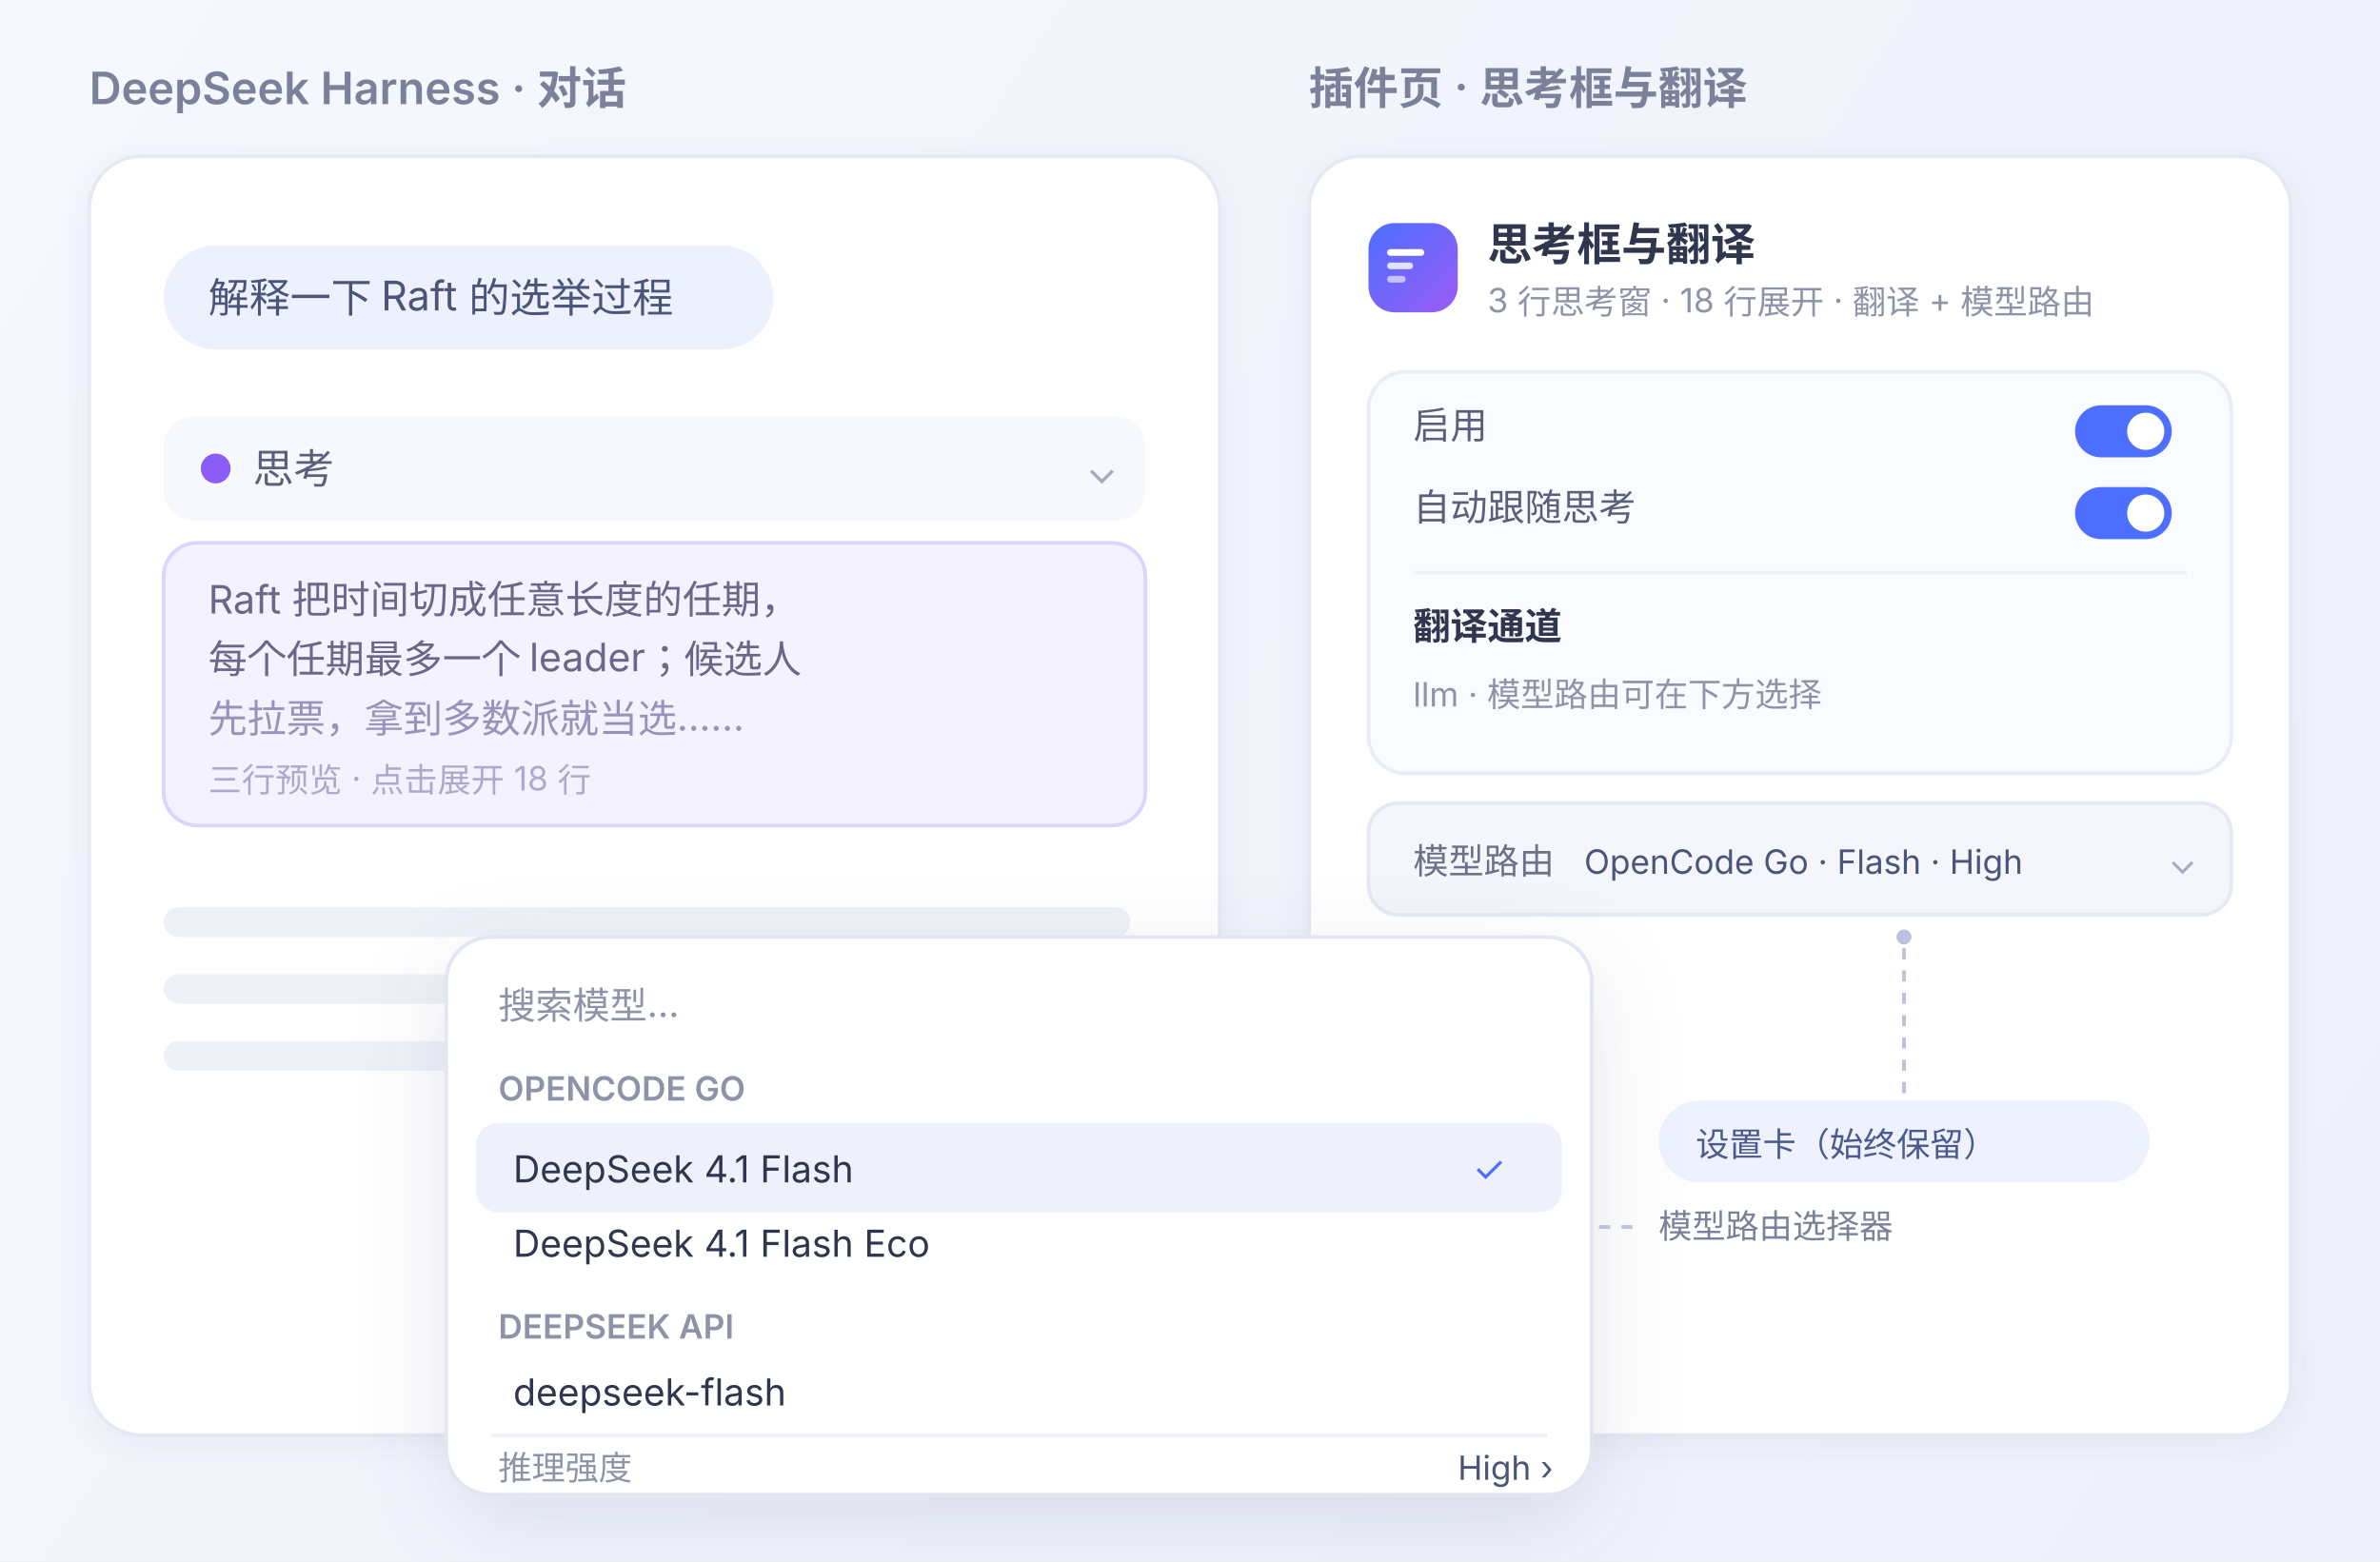
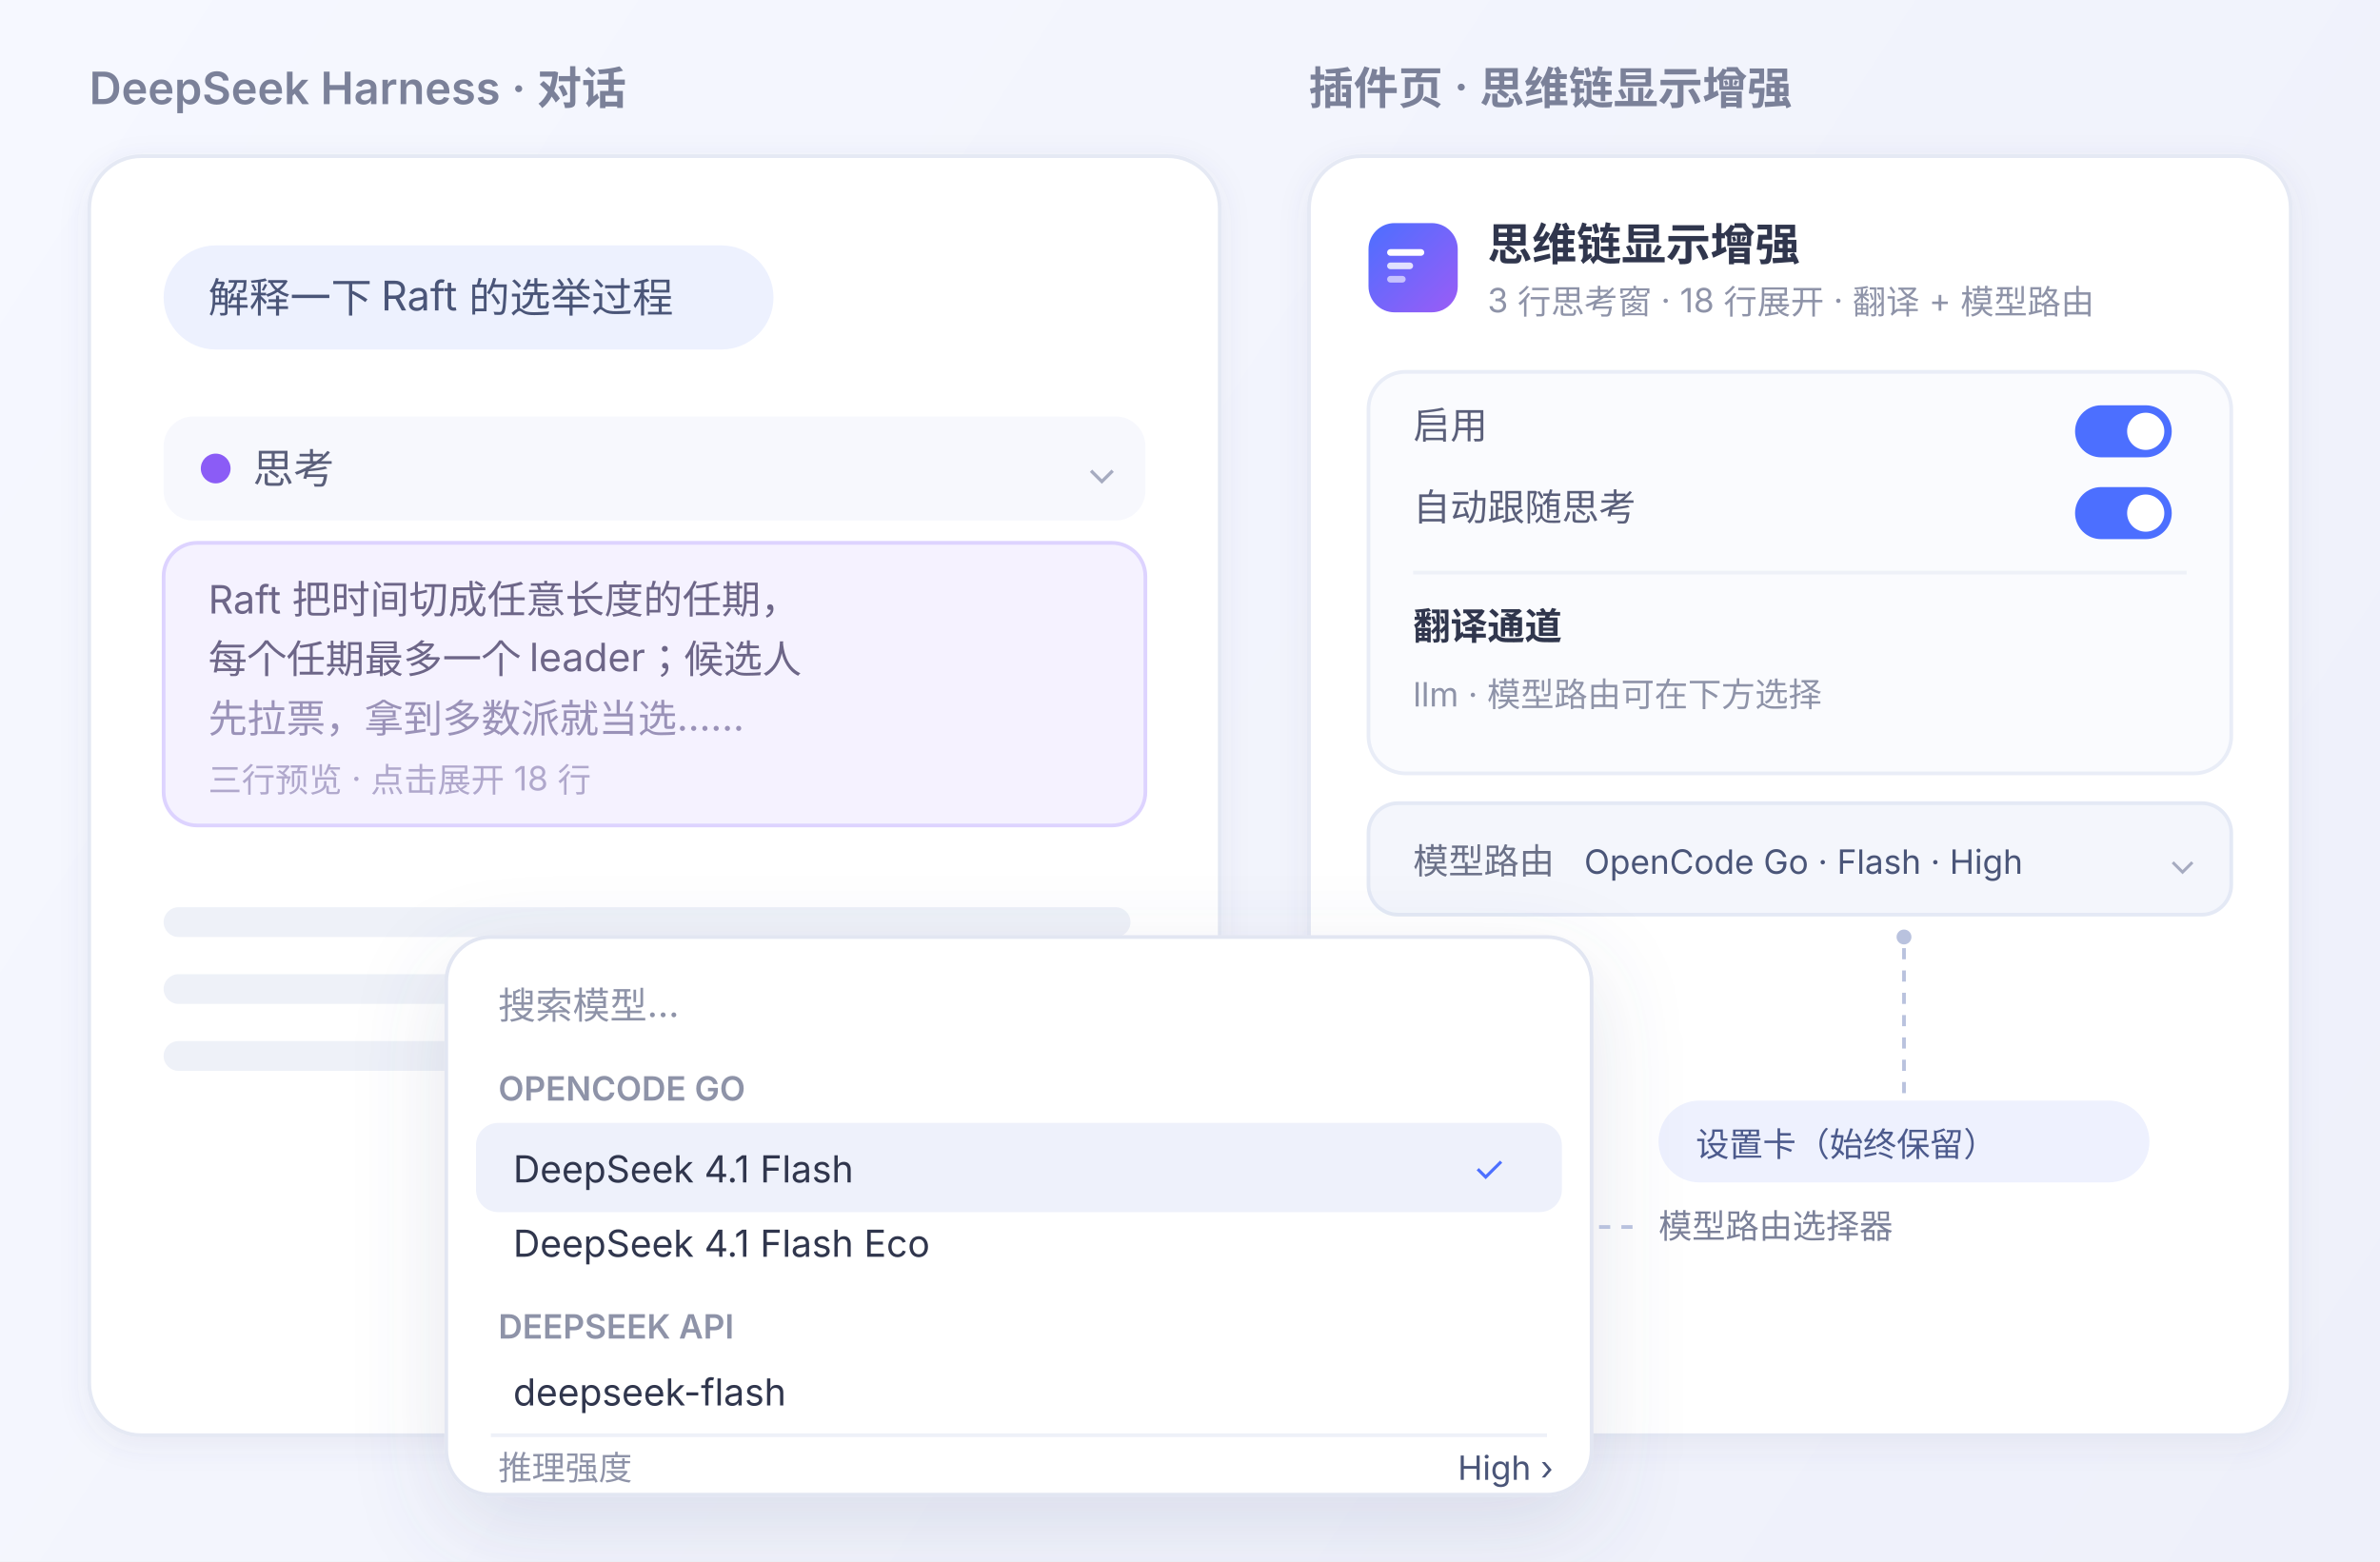
<svg xmlns="http://www.w3.org/2000/svg" width="640" height="420" viewBox="0 0 640 420" role="img" aria-label="Conversation reasoning box, Plugins-page settings card and the model-route picker all visible together">
  <defs>
    <linearGradient id="pv-bg" x1="0" y1="0" x2="640" y2="420" gradientUnits="userSpaceOnUse">
      <stop stop-color="#F6F8FF" />
      <stop offset="1" stop-color="#EEF0FA" />
    </linearGradient>
    <linearGradient id="pv-icon" x1="0" y1="0" x2="1" y2="1">
      <stop stop-color="#4C6FFF" />
      <stop offset="1" stop-color="#9B5CF6" />
    </linearGradient>
    <filter id="pv-shadow" x="-20%" y="-20%" width="140%" height="160%">
      <feDropShadow dx="0" dy="8" stdDeviation="12" flood-color="#59618C" flood-opacity="0.16" />
    </filter>
    <filter id="pv-card" x="-10%" y="-10%" width="120%" height="130%">
      <feDropShadow dx="0" dy="2" stdDeviation="4" flood-color="#59618C" flood-opacity="0.08" />
    </filter>
  </defs>
  <rect width="640" height="420" fill="url(#pv-bg)" />
  <text x="24" y="28" font-family="-apple-system, BlinkMacSystemFont, 'SF Pro Text', 'PingFang SC', sans-serif" font-size="12" font-weight="600" fill="#7B8199">DeepSeek Harness · 对话</text>
-   <text x="352" y="28" font-family="-apple-system, BlinkMacSystemFont, 'SF Pro Text', 'PingFang SC', sans-serif" font-size="12" font-weight="600" fill="#7B8199">插件页 · 思考框与翻译</text>
+   <text x="352" y="28" font-family="-apple-system, BlinkMacSystemFont, 'SF Pro Text', 'PingFang SC', sans-serif" font-size="12" font-weight="600" fill="#7B8199">插件页 · 思维链显示增强</text>
  <rect x="24" y="42" width="304" height="344" rx="14" fill="#FFFFFF" stroke="#E5E9F4" filter="url(#pv-card)" />
  <rect x="44" y="66" width="164" height="28" rx="14" fill="#EDF1FE" />
  <text x="56" y="84" font-family="-apple-system, BlinkMacSystemFont, 'PingFang SC', sans-serif" font-size="11" fill="#4A5578">解释一下 Raft 的选举过程</text>
  <rect x="44" y="112" width="264" height="28" rx="8" fill="#F7F8FD" />
  <circle cx="58" cy="126" r="4" fill="#8B5CF6" />
  <text x="68" y="130" font-family="-apple-system, BlinkMacSystemFont, 'PingFang SC', sans-serif" font-size="11" fill="#5A5F7A">思考</text>
  <text x="292" y="130" font-family="-apple-system, BlinkMacSystemFont, 'PingFang SC', sans-serif" font-size="11" fill="#A6ABC0">⌄</text>
  <rect x="44" y="146" width="264" height="76" rx="9" fill="#F5F2FF" stroke="#DDD3FF" />
  <text x="56" y="165" font-family="-apple-system, BlinkMacSystemFont, 'PingFang SC', sans-serif" font-size="10.5" fill="#6D6688">Raft 把时间切成任意长度的任期，</text>
  <text x="56" y="181" font-family="-apple-system, BlinkMacSystemFont, 'PingFang SC', sans-serif" font-size="10.5" fill="#6D6688">每个任期最多一个 leader；候选人</text>
  <text x="56" y="197" font-family="-apple-system, BlinkMacSystemFont, 'PingFang SC', sans-serif" font-size="10.5" fill="#9A92B8">先拉票，拿到多数派就当选……</text>
  <text x="56" y="213" font-family="-apple-system, BlinkMacSystemFont, 'PingFang SC', sans-serif" font-size="9" fill="#B0A8CC">三行预览 · 点击展开 18 行</text>
  <rect x="44" y="244" width="260" height="8" rx="4" fill="#EEF1F8" />
  <rect x="44" y="262" width="236" height="8" rx="4" fill="#EEF1F8" />
  <rect x="44" y="280" width="198" height="8" rx="4" fill="#EEF1F8" />
  <rect x="352" y="42" width="264" height="344" rx="14" fill="#FFFFFF" stroke="#E5E9F4" filter="url(#pv-card)" />
  <rect x="368" y="60" width="24" height="24" rx="7" fill="url(#pv-icon)" />
  <rect x="373" y="67" width="10" height="1.8" rx="0.9" fill="#FFFFFF" />
  <rect x="373" y="70.6" width="7" height="1.8" rx="0.9" fill="#FFFFFF" fill-opacity="0.8" />
  <rect x="373" y="74.2" width="5" height="1.8" rx="0.9" fill="#FFFFFF" fill-opacity="0.6" />
-   <text x="400" y="70" font-family="-apple-system, BlinkMacSystemFont, 'PingFang SC', sans-serif" font-size="12" font-weight="600" fill="#30364D">思考框与翻译</text>
+   <text x="400" y="70" font-family="-apple-system, BlinkMacSystemFont, 'PingFang SC', sans-serif" font-size="12" font-weight="600" fill="#30364D">思维链显示增强</text>
  <text x="400" y="84" font-family="-apple-system, BlinkMacSystemFont, 'PingFang SC', sans-serif" font-size="9" fill="#8E93A8">3 行思考窗 · 18 行展开 · 翻译 + 模型路由</text>
  <rect x="368" y="100" width="232" height="108" rx="10" fill="#FAFBFE" stroke="#E9EDF7" />
  <text x="380" y="118" font-family="-apple-system, BlinkMacSystemFont, 'PingFang SC', sans-serif" font-size="10" fill="#5A5F7A">启用</text>
  <rect x="558" y="109" width="26" height="14" rx="7" fill="#4C6FFF" />
  <circle cx="577" cy="116" r="5" fill="#FFFFFF" />
  <text x="380" y="140" font-family="-apple-system, BlinkMacSystemFont, 'PingFang SC', sans-serif" font-size="10" fill="#5A5F7A">自动跟随思考</text>
  <rect x="558" y="131" width="26" height="14" rx="7" fill="#4C6FFF" />
  <circle cx="577" cy="138" r="5" fill="#FFFFFF" />
  <line x1="380" y1="154" x2="588" y2="154" stroke="#EEF1F8" />
  <text x="380" y="172" font-family="-apple-system, BlinkMacSystemFont, 'PingFang SC', sans-serif" font-size="10" font-weight="600" fill="#30364D">翻译通道</text>
  <text x="380" y="190" font-family="-apple-system, BlinkMacSystemFont, 'PingFang SC', sans-serif" font-size="9" fill="#8E93A8">llm · 模型路由可在下方选择</text>
  <rect x="368" y="216" width="232" height="30" rx="8" fill="#F4F6FC" stroke="#E4E9F5" />
  <text x="380" y="235" font-family="-apple-system, BlinkMacSystemFont, 'PingFang SC', sans-serif" font-size="9.5" fill="#6B7188">模型路由</text>
  <text x="426" y="235" font-family="-apple-system, BlinkMacSystemFont, 'PingFang SC', sans-serif" font-size="9" fill="#4A5578">OpenCode Go · Flash · High</text>
  <text x="583" y="235" font-family="-apple-system, BlinkMacSystemFont, 'PingFang SC', sans-serif" font-size="10" fill="#A6ABC0">⌄</text>
  <rect x="446" y="296" width="132" height="22" rx="11" fill="#EEF1FE" />
  <text x="456" y="311" font-family="-apple-system, BlinkMacSystemFont, 'PingFang SC', sans-serif" font-size="9" fill="#4C5A8C">设置卡（始终保留）</text>
  <path d="M512 294 L512 252" stroke="#B9C2DE" stroke-width="1" stroke-dasharray="3 3" />
  <circle cx="512" cy="252" r="2" fill="#B9C2DE" />
  <rect x="120" y="252" width="308" height="150" rx="12" fill="#FFFFFF" stroke="#E2E6F2" filter="url(#pv-shadow)" />
  <text x="134" y="274" font-family="-apple-system, BlinkMacSystemFont, 'PingFang SC', sans-serif" font-size="10" fill="#8E93A8">搜索模型…</text>
  <text x="134" y="296" font-family="-apple-system, BlinkMacSystemFont, 'PingFang SC', sans-serif" font-size="9" font-weight="600" fill="#8E93A8">OPENCODE GO</text>
  <rect x="128" y="302" width="292" height="24" rx="6" fill="#EEF1FB" />
  <text x="138" y="318" font-family="-apple-system, BlinkMacSystemFont, 'PingFang SC', sans-serif" font-size="10" fill="#30364D">DeepSeek 4.1 Flash</text>
  <text x="396" y="318" font-family="-apple-system, BlinkMacSystemFont, 'PingFang SC', sans-serif" font-size="10" fill="#4C6FFF">✓</text>
  <text x="138" y="338" font-family="-apple-system, BlinkMacSystemFont, 'PingFang SC', sans-serif" font-size="10" fill="#30364D">DeepSeek 4.1 Flash Eco</text>
  <text x="134" y="360" font-family="-apple-system, BlinkMacSystemFont, 'PingFang SC', sans-serif" font-size="9" font-weight="600" fill="#8E93A8">DEEPSEEK API</text>
  <text x="138" y="378" font-family="-apple-system, BlinkMacSystemFont, 'PingFang SC', sans-serif" font-size="10" fill="#30364D">deepseek-flash</text>
  <line x1="132" y1="386" x2="416" y2="386" stroke="#EEF1F8" />
  <text x="134" y="398" font-family="-apple-system, BlinkMacSystemFont, 'PingFang SC', sans-serif" font-size="9" fill="#8E93A8">推理强度</text>
  <text x="392" y="398" font-family="-apple-system, BlinkMacSystemFont, 'PingFang SC', sans-serif" font-size="9" fill="#4A5578">High ›</text>
  <path d="M430 330 L440 330" stroke="#B9C2DE" stroke-width="1" stroke-dasharray="3 3" />
  <text x="446" y="333" font-family="-apple-system, BlinkMacSystemFont, 'PingFang SC', sans-serif" font-size="9" fill="#7B8199">模型路由选择器</text>
</svg>
